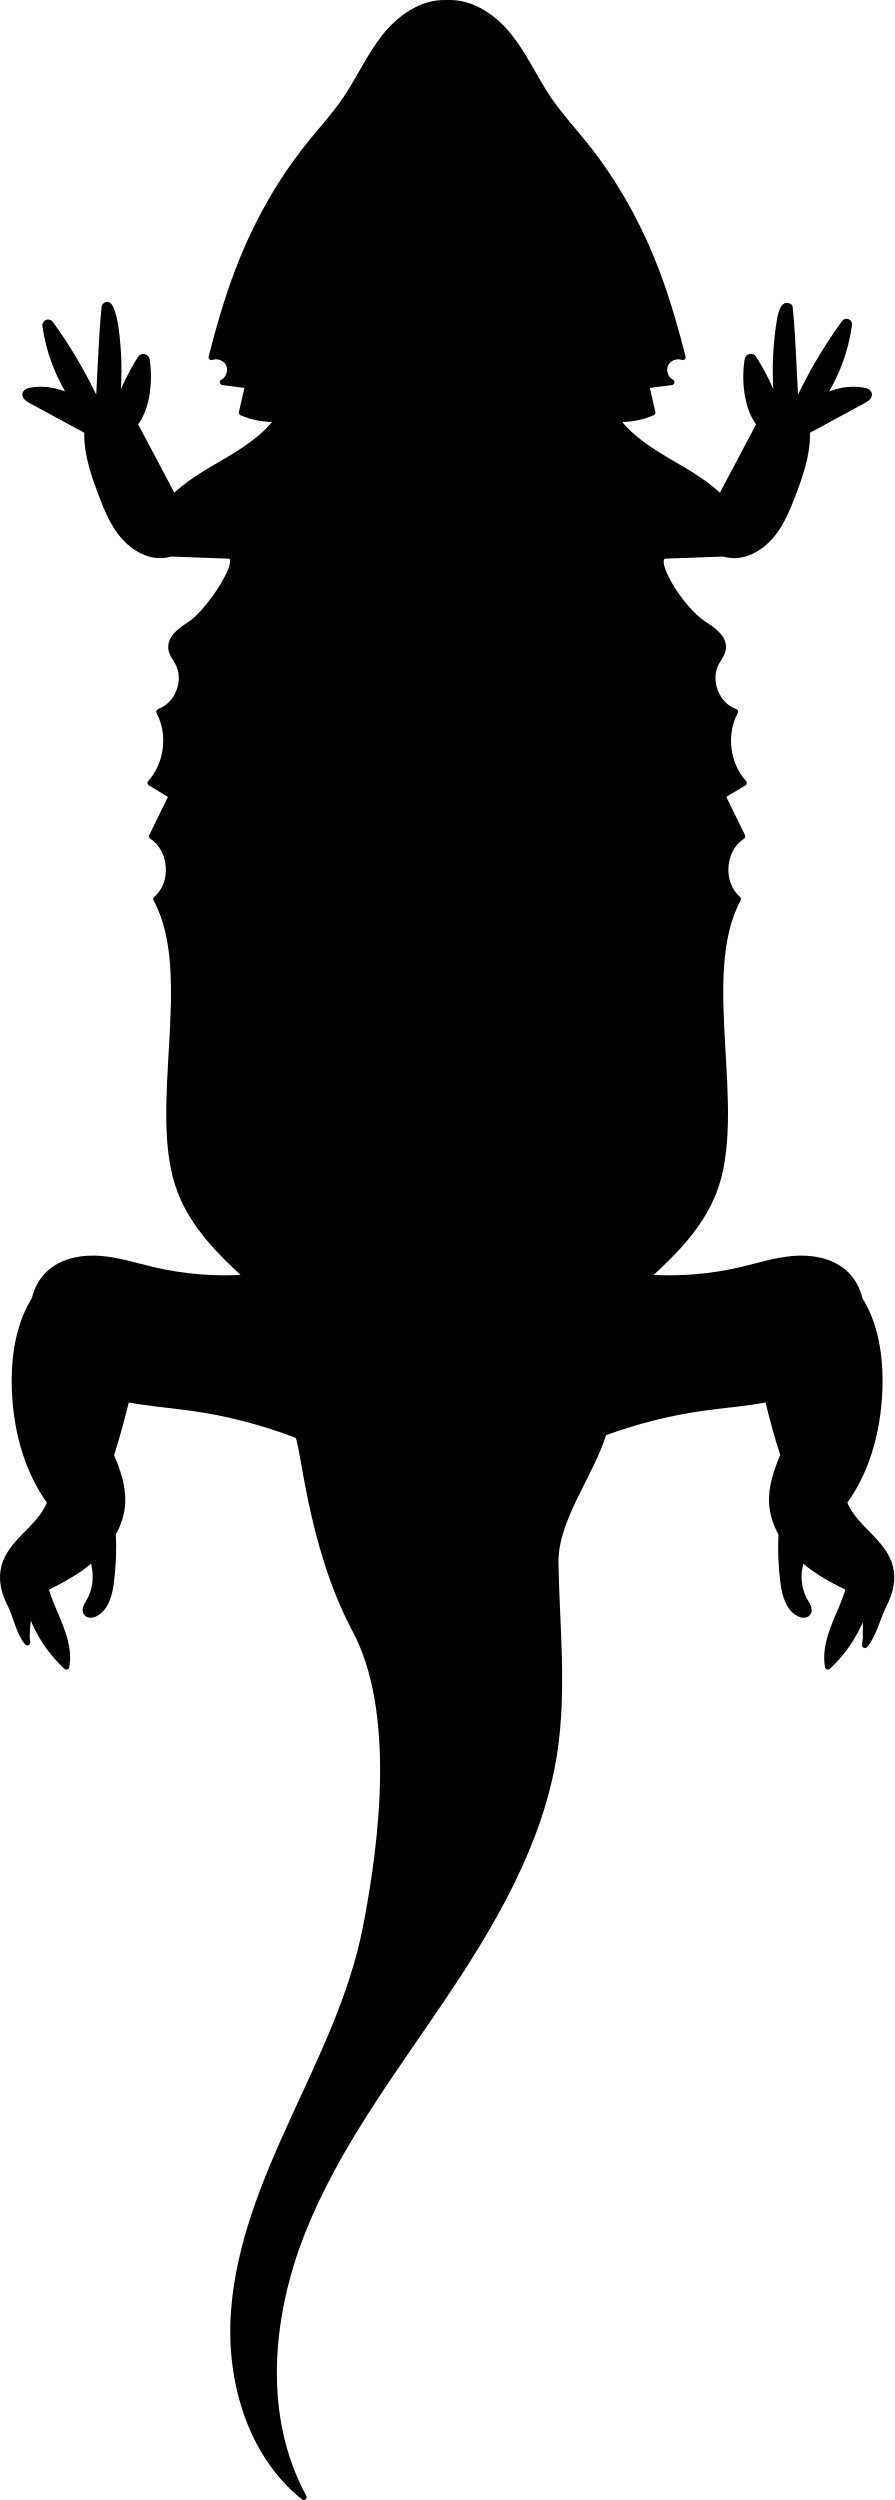
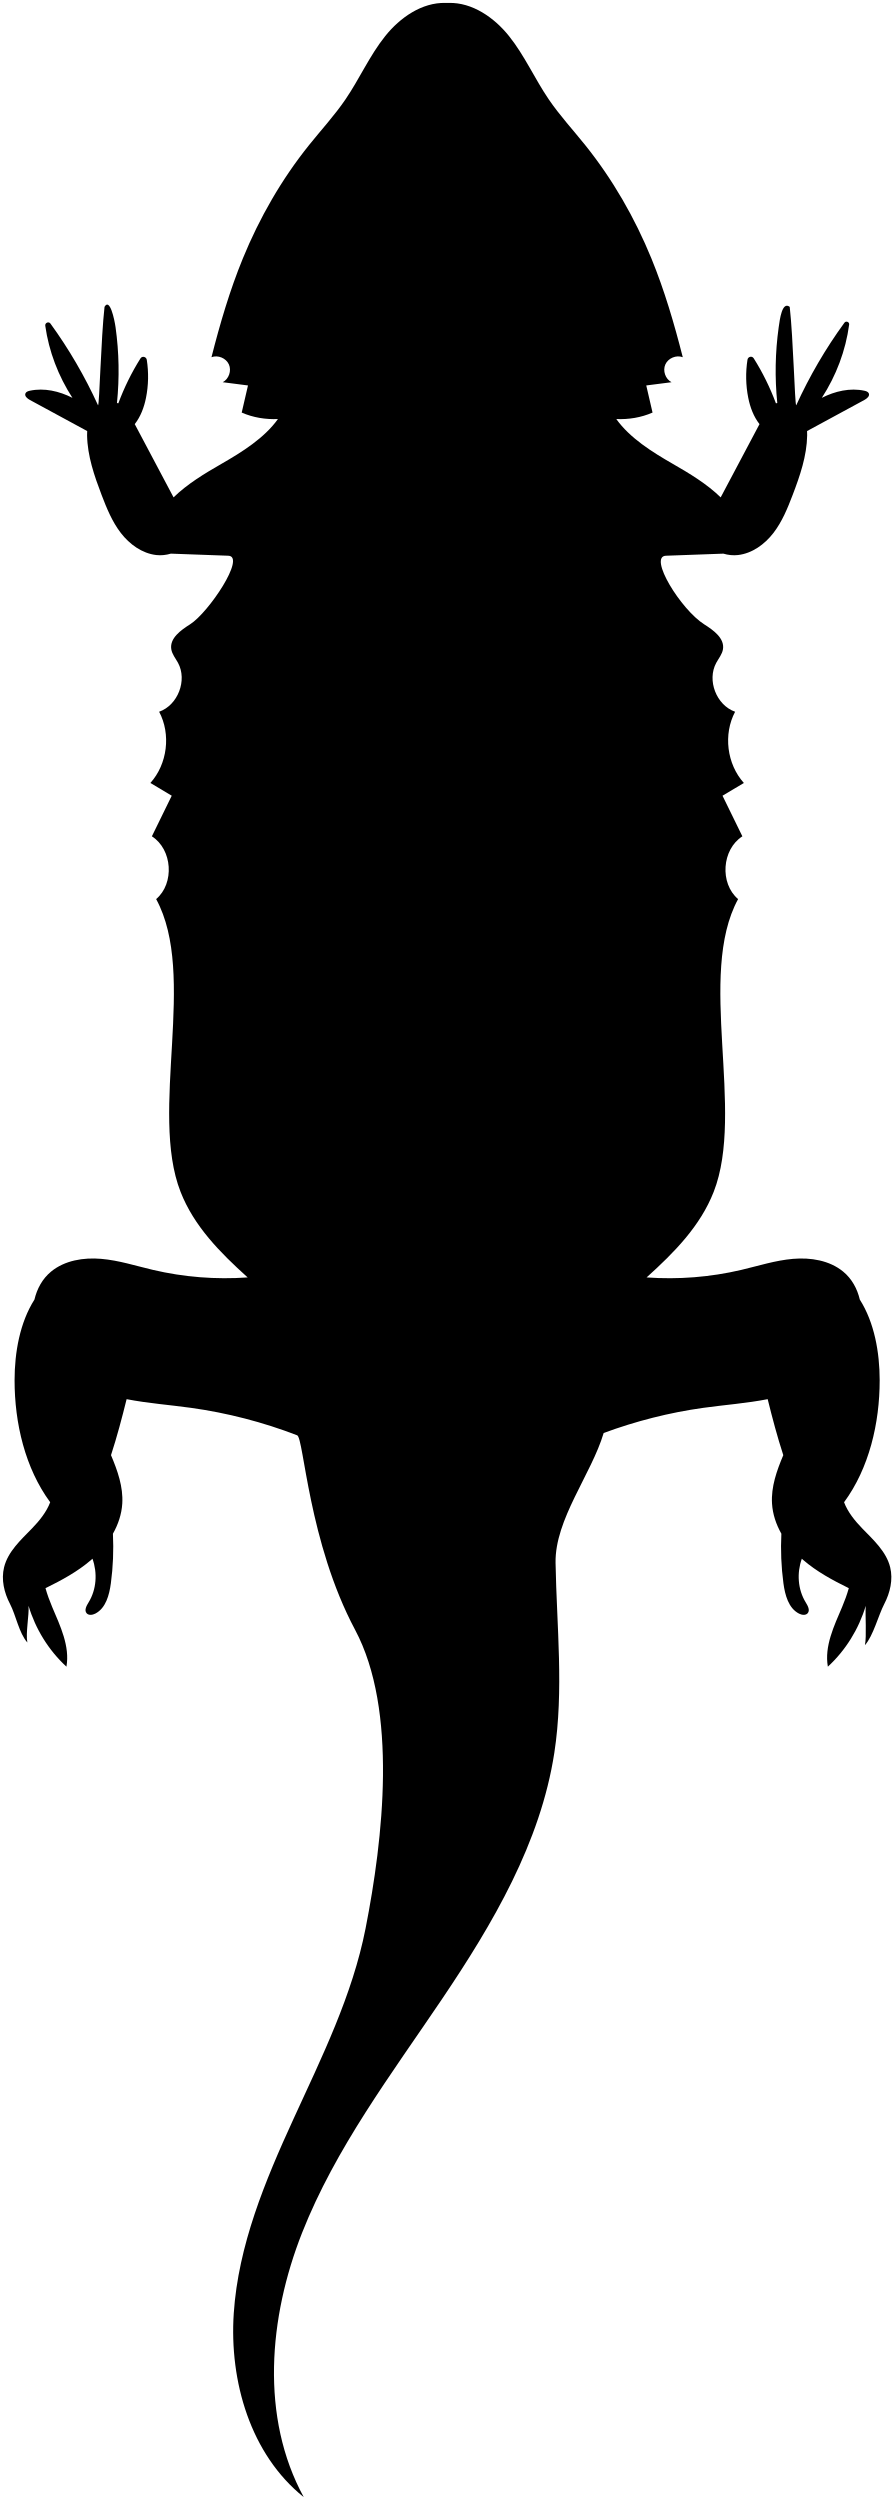
<svg xmlns="http://www.w3.org/2000/svg" version="1.1" x="0px" y="0px" viewBox="0 0 154.165 431" style="enable-background:new 0 0 154.165 431;" xml:space="preserve">
  <g id="bearded-dragon-silhouette-clip-art-1">
-     <path style="stroke:#000000;stroke-linecap:round;stroke-linejoin:round;stroke-miterlimit:10;" d="M0.705,270.191   c0.668-2.699,2.87-4.689,4.807-6.684c1.275-1.312,2.51-2.841,3.14-4.52c-4.316-5.865-6.144-13.627-6.139-21.036   c0.003-4.808,0.913-9.947,3.426-13.907c0.443-1.87,1.369-3.584,2.869-4.821c2.352-1.937,5.601-2.457,8.636-2.198   c3.036,0.258,5.963,1.208,8.929,1.905c5.334,1.254,10.858,1.685,16.323,1.298c-4.794-4.323-9.26-8.857-11.566-14.751   c-5.452-13.929,2.943-37.338-4.209-50.474c3.201-2.72,2.803-8.56-0.737-10.821c1.141-2.334,2.283-4.667,3.424-7.001l-3.681-2.197   c2.938-3.265,3.569-8.402,1.509-12.28c3.235-1.133,4.889-5.429,3.25-8.439c-0.421-0.773-1.025-1.482-1.159-2.351   c-0.291-1.881,1.634-3.264,3.242-4.281c3.193-2.018,9.683-11.714,6.593-11.826c-3.302-0.12-6.603-0.239-9.905-0.359   c-0.814,0.24-1.667,0.338-2.522,0.24c-2.442-0.282-4.592-1.848-6.094-3.793c-1.502-1.945-2.443-4.257-3.32-6.553   c-1.265-3.314-2.449-6.739-2.507-10.286c-0.004-0.246,0.007-0.495,0.017-0.743c-3.295-1.787-6.591-3.575-9.886-5.363   c-0.44-0.238-0.954-0.669-0.758-1.129c0.12-0.281,0.453-0.393,0.752-0.458c2.477-0.536,5.077,0.07,7.348,1.224   c-2.429-3.745-4.063-8.01-4.683-12.428c-0.072-0.51,0.591-0.794,0.893-0.377c3.2,4.408,5.948,9.141,8.207,14.097   c0.246-0.19,0.502-11.501,1.117-16.979c0.909-1.6,1.711,2.148,1.905,3.54c0.602,4.316,0.68,8.704,0.239,13.039   c0.151,0.035,0.083,0.019,0.234,0.054c1.008-2.703,2.284-5.307,3.821-7.748c0.292-0.463,1.002-0.292,1.086,0.249   c0.338,2.17,0.294,4.399-0.137,6.553c-0.325,1.628-0.922,3.234-1.938,4.533c2.23,4.209,4.461,8.419,6.691,12.628   c2.348-2.298,5.353-4.112,8.228-5.764c3.605-2.071,7.412-4.454,9.768-7.74c-2.136,0.086-4.265-0.247-6.248-1.117   c0.361-1.558,0.722-3.116,1.083-4.675c-1.451-0.186-2.903-0.372-4.354-0.558c1.057-0.554,1.55-1.982,1.061-3.07   c-0.49-1.088-1.886-1.666-3.001-1.243c1.469-5.773,3.147-11.506,5.405-17.019c2.871-7.01,6.681-13.647,11.421-19.555   c2.105-2.625,4.395-5.109,6.288-7.891c2.414-3.547,4.158-7.542,6.838-10.893c2.563-3.205,6.332-5.821,10.396-5.72V0.503   c0.093-0.008,0.184,0.005,0.277,0c0.093,0.005,0.183-0.008,0.277,0v0.001c4.063-0.101,7.833,2.515,10.396,5.72   c2.68,3.351,4.424,7.346,6.838,10.893c1.893,2.782,4.183,5.266,6.288,7.891c4.74,5.908,8.55,12.545,11.421,19.555   c2.258,5.513,3.936,11.246,5.405,17.019c-1.115-0.424-2.512,0.155-3.001,1.243c-0.49,1.088,0.004,2.517,1.061,3.07   c-1.451,0.186-2.903,0.372-4.354,0.558c0.361,1.558,0.722,3.116,1.083,4.675c-1.984,0.87-4.112,1.203-6.248,1.117   c2.356,3.287,6.163,5.669,9.768,7.74c2.875,1.652,5.88,3.466,8.228,5.764c2.23-4.209,4.461-8.419,6.691-12.628   c-1.016-1.299-1.613-2.905-1.938-4.533c-0.432-2.162-0.475-4.4-0.133-6.578c0.084-0.532,0.781-0.701,1.069-0.245   c1.544,2.447,2.823,5.058,3.835,7.769c0.151-0.035,0.083-0.019,0.234-0.054c-0.441-4.335-0.363-8.723,0.239-13.039   c0.194-1.392,0.587-4.546,1.905-3.54c0.614,5.478,0.87,16.788,1.117,16.979c2.285-5.012,5.07-9.796,8.316-14.246   c0.267-0.366,0.873-0.132,0.813,0.317c-0.597,4.493-2.244,8.833-4.712,12.637c2.271-1.154,4.871-1.759,7.348-1.224   c0.298,0.065,0.632,0.177,0.752,0.458c0.196,0.46-0.318,0.891-0.758,1.129c-3.295,1.788-6.591,3.575-9.886,5.363   c0.01,0.248,0.021,0.496,0.017,0.743c-0.058,3.547-1.241,6.972-2.507,10.286c-0.877,2.296-1.818,4.608-3.32,6.553   c-1.502,1.945-3.653,3.511-6.094,3.793c-0.856,0.099-1.708,0.001-2.522-0.24c-3.302,0.12-6.603,0.239-9.905,0.359   c-3.09,0.112,2.57,9.282,6.593,11.826c1.609,1.017,3.533,2.4,3.242,4.281c-0.134,0.869-0.738,1.579-1.159,2.351   c-1.64,3.01,0.015,7.307,3.25,8.439c-2.06,3.879-1.429,9.016,1.509,12.28l-3.681,2.197c1.141,2.334,2.283,4.667,3.424,7.001   c-3.54,2.26-3.938,8.101-0.737,10.821c-7.153,13.137,1.243,36.546-4.209,50.474c-2.307,5.893-6.773,10.427-11.566,14.751   c5.465,0.387,10.989-0.044,16.323-1.298c2.966-0.697,5.893-1.647,8.929-1.905c3.036-0.258,6.285,0.261,8.636,2.198   c1.501,1.236,2.426,2.95,2.869,4.821c2.514,3.96,3.423,9.099,3.426,13.907c0.005,7.409-1.823,15.171-6.139,21.036   c0.63,1.679,1.865,3.208,3.14,4.52c1.937,1.994,4.139,3.985,4.807,6.684c0.525,2.123-0.009,4.398-1.02,6.338   c-1.011,1.94-1.883,5.459-3.329,7.101c0.31-1.632,0.028-5.133,0.139-6.788c-1.197,3.993-3.464,7.668-6.532,10.492   c-0.618-3.531,1.064-7.001,2.463-10.302c0.438-1.034,0.838-2.126,1.148-3.232c-2.794-1.374-5.542-2.857-7.89-4.888   c-0.071-0.062-0.137-0.131-0.208-0.194c-0.882,2.455-0.703,5.309,0.673,7.537c0.357,0.578,0.78,1.35,0.335,1.865   c-0.352,0.406-1.013,0.312-1.491,0.067c-1.82-0.932-2.418-3.211-2.69-5.238c-0.38-2.828-0.492-5.69-0.355-8.54   c-0.904-1.604-1.499-3.357-1.611-5.196c-0.175-2.88,0.81-5.666,1.943-8.346c-1.034-3.169-1.889-6.412-2.691-9.651   c-3.653,0.71-7.399,0.982-11.094,1.495c-5.862,0.814-11.628,2.288-17.181,4.336c-2.129,7.143-8.427,14.885-8.295,22.398   c0.192,10.926,1.449,21.93-0.211,32.731c-2.384,15.507-10.596,29.457-19.367,42.466c-8.77,13.009-18.361,25.699-24.121,40.293   c-5.759,14.594-7.231,31.792,0.283,45.565c-9.171-7.344-12.843-19.953-12.063-31.675c0.78-11.723,5.397-22.818,10.29-33.5   c4.893-10.681,10.175-21.353,12.438-32.882c3.026-15.419,5.577-37.599-1.81-51.468c-8.048-15.109-8.837-33.087-9.986-33.53   c-5.895-2.273-12.052-3.865-18.309-4.734c-3.695-0.513-7.441-0.785-11.094-1.495c-0.802,3.239-1.658,6.482-2.691,9.651   c1.133,2.681,2.118,5.466,1.943,8.346c-0.112,1.839-0.707,3.592-1.611,5.196c0.137,2.85,0.025,5.712-0.355,8.54   c-0.272,2.027-0.87,4.306-2.69,5.238c-0.478,0.245-1.139,0.34-1.491-0.067c-0.445-0.514-0.022-1.286,0.335-1.865   c1.376-2.228,1.555-5.082,0.673-7.537c-0.071,0.063-0.137,0.132-0.208,0.194c-2.347,2.031-5.095,3.514-7.89,4.888   c0.31,1.107,0.71,2.198,1.148,3.232c1.398,3.301,3.08,6.771,2.463,10.302c-3.068-2.824-5.335-6.5-6.532-10.492   c0.111,1.654-0.519,4.693-0.208,6.325c-1.445-1.642-1.97-4.699-2.982-6.639C0.714,274.59,0.18,272.315,0.705,270.191z" />
+     <path style="fill:#000000; stroke-linecap:round;stroke-linejoin:round;stroke-miterlimit:10;" d="M0.705,270.191   c0.668-2.699,2.87-4.689,4.807-6.684c1.275-1.312,2.51-2.841,3.14-4.52c-4.316-5.865-6.144-13.627-6.139-21.036   c0.003-4.808,0.913-9.947,3.426-13.907c0.443-1.87,1.369-3.584,2.869-4.821c2.352-1.937,5.601-2.457,8.636-2.198   c3.036,0.258,5.963,1.208,8.929,1.905c5.334,1.254,10.858,1.685,16.323,1.298c-4.794-4.323-9.26-8.857-11.566-14.751   c-5.452-13.929,2.943-37.338-4.209-50.474c3.201-2.72,2.803-8.56-0.737-10.821c1.141-2.334,2.283-4.667,3.424-7.001l-3.681-2.197   c2.938-3.265,3.569-8.402,1.509-12.28c3.235-1.133,4.889-5.429,3.25-8.439c-0.421-0.773-1.025-1.482-1.159-2.351   c-0.291-1.881,1.634-3.264,3.242-4.281c3.193-2.018,9.683-11.714,6.593-11.826c-3.302-0.12-6.603-0.239-9.905-0.359   c-0.814,0.24-1.667,0.338-2.522,0.24c-2.442-0.282-4.592-1.848-6.094-3.793c-1.502-1.945-2.443-4.257-3.32-6.553   c-1.265-3.314-2.449-6.739-2.507-10.286c-0.004-0.246,0.007-0.495,0.017-0.743c-3.295-1.787-6.591-3.575-9.886-5.363   c-0.44-0.238-0.954-0.669-0.758-1.129c0.12-0.281,0.453-0.393,0.752-0.458c2.477-0.536,5.077,0.07,7.348,1.224   c-2.429-3.745-4.063-8.01-4.683-12.428c-0.072-0.51,0.591-0.794,0.893-0.377c3.2,4.408,5.948,9.141,8.207,14.097   c0.246-0.19,0.502-11.501,1.117-16.979c0.909-1.6,1.711,2.148,1.905,3.54c0.602,4.316,0.68,8.704,0.239,13.039   c0.151,0.035,0.083,0.019,0.234,0.054c1.008-2.703,2.284-5.307,3.821-7.748c0.292-0.463,1.002-0.292,1.086,0.249   c0.338,2.17,0.294,4.399-0.137,6.553c-0.325,1.628-0.922,3.234-1.938,4.533c2.23,4.209,4.461,8.419,6.691,12.628   c2.348-2.298,5.353-4.112,8.228-5.764c3.605-2.071,7.412-4.454,9.768-7.74c-2.136,0.086-4.265-0.247-6.248-1.117   c0.361-1.558,0.722-3.116,1.083-4.675c-1.451-0.186-2.903-0.372-4.354-0.558c1.057-0.554,1.55-1.982,1.061-3.07   c-0.49-1.088-1.886-1.666-3.001-1.243c1.469-5.773,3.147-11.506,5.405-17.019c2.871-7.01,6.681-13.647,11.421-19.555   c2.105-2.625,4.395-5.109,6.288-7.891c2.414-3.547,4.158-7.542,6.838-10.893c2.563-3.205,6.332-5.821,10.396-5.72V0.503   c0.093-0.008,0.184,0.005,0.277,0c0.093,0.005,0.183-0.008,0.277,0v0.001c4.063-0.101,7.833,2.515,10.396,5.72   c2.68,3.351,4.424,7.346,6.838,10.893c1.893,2.782,4.183,5.266,6.288,7.891c4.74,5.908,8.55,12.545,11.421,19.555   c2.258,5.513,3.936,11.246,5.405,17.019c-1.115-0.424-2.512,0.155-3.001,1.243c-0.49,1.088,0.004,2.517,1.061,3.07   c-1.451,0.186-2.903,0.372-4.354,0.558c0.361,1.558,0.722,3.116,1.083,4.675c-1.984,0.87-4.112,1.203-6.248,1.117   c2.356,3.287,6.163,5.669,9.768,7.74c2.875,1.652,5.88,3.466,8.228,5.764c2.23-4.209,4.461-8.419,6.691-12.628   c-1.016-1.299-1.613-2.905-1.938-4.533c-0.432-2.162-0.475-4.4-0.133-6.578c0.084-0.532,0.781-0.701,1.069-0.245   c1.544,2.447,2.823,5.058,3.835,7.769c0.151-0.035,0.083-0.019,0.234-0.054c-0.441-4.335-0.363-8.723,0.239-13.039   c0.194-1.392,0.587-4.546,1.905-3.54c0.614,5.478,0.87,16.788,1.117,16.979c2.285-5.012,5.07-9.796,8.316-14.246   c0.267-0.366,0.873-0.132,0.813,0.317c-0.597,4.493-2.244,8.833-4.712,12.637c2.271-1.154,4.871-1.759,7.348-1.224   c0.298,0.065,0.632,0.177,0.752,0.458c0.196,0.46-0.318,0.891-0.758,1.129c-3.295,1.788-6.591,3.575-9.886,5.363   c0.01,0.248,0.021,0.496,0.017,0.743c-0.058,3.547-1.241,6.972-2.507,10.286c-0.877,2.296-1.818,4.608-3.32,6.553   c-1.502,1.945-3.653,3.511-6.094,3.793c-0.856,0.099-1.708,0.001-2.522-0.24c-3.302,0.12-6.603,0.239-9.905,0.359   c-3.09,0.112,2.57,9.282,6.593,11.826c1.609,1.017,3.533,2.4,3.242,4.281c-0.134,0.869-0.738,1.579-1.159,2.351   c-1.64,3.01,0.015,7.307,3.25,8.439c-2.06,3.879-1.429,9.016,1.509,12.28l-3.681,2.197c1.141,2.334,2.283,4.667,3.424,7.001   c-3.54,2.26-3.938,8.101-0.737,10.821c-7.153,13.137,1.243,36.546-4.209,50.474c-2.307,5.893-6.773,10.427-11.566,14.751   c5.465,0.387,10.989-0.044,16.323-1.298c2.966-0.697,5.893-1.647,8.929-1.905c3.036-0.258,6.285,0.261,8.636,2.198   c1.501,1.236,2.426,2.95,2.869,4.821c2.514,3.96,3.423,9.099,3.426,13.907c0.005,7.409-1.823,15.171-6.139,21.036   c0.63,1.679,1.865,3.208,3.14,4.52c1.937,1.994,4.139,3.985,4.807,6.684c0.525,2.123-0.009,4.398-1.02,6.338   c-1.011,1.94-1.883,5.459-3.329,7.101c0.31-1.632,0.028-5.133,0.139-6.788c-1.197,3.993-3.464,7.668-6.532,10.492   c-0.618-3.531,1.064-7.001,2.463-10.302c0.438-1.034,0.838-2.126,1.148-3.232c-2.794-1.374-5.542-2.857-7.89-4.888   c-0.071-0.062-0.137-0.131-0.208-0.194c-0.882,2.455-0.703,5.309,0.673,7.537c0.357,0.578,0.78,1.35,0.335,1.865   c-0.352,0.406-1.013,0.312-1.491,0.067c-1.82-0.932-2.418-3.211-2.69-5.238c-0.38-2.828-0.492-5.69-0.355-8.54   c-0.904-1.604-1.499-3.357-1.611-5.196c-0.175-2.88,0.81-5.666,1.943-8.346c-1.034-3.169-1.889-6.412-2.691-9.651   c-3.653,0.71-7.399,0.982-11.094,1.495c-5.862,0.814-11.628,2.288-17.181,4.336c-2.129,7.143-8.427,14.885-8.295,22.398   c0.192,10.926,1.449,21.93-0.211,32.731c-2.384,15.507-10.596,29.457-19.367,42.466c-8.77,13.009-18.361,25.699-24.121,40.293   c-5.759,14.594-7.231,31.792,0.283,45.565c-9.171-7.344-12.843-19.953-12.063-31.675c0.78-11.723,5.397-22.818,10.29-33.5   c4.893-10.681,10.175-21.353,12.438-32.882c3.026-15.419,5.577-37.599-1.81-51.468c-8.048-15.109-8.837-33.087-9.986-33.53   c-5.895-2.273-12.052-3.865-18.309-4.734c-3.695-0.513-7.441-0.785-11.094-1.495c-0.802,3.239-1.658,6.482-2.691,9.651   c1.133,2.681,2.118,5.466,1.943,8.346c-0.112,1.839-0.707,3.592-1.611,5.196c0.137,2.85,0.025,5.712-0.355,8.54   c-0.272,2.027-0.87,4.306-2.69,5.238c-0.478,0.245-1.139,0.34-1.491-0.067c-0.445-0.514-0.022-1.286,0.335-1.865   c1.376-2.228,1.555-5.082,0.673-7.537c-0.071,0.063-0.137,0.132-0.208,0.194c-2.347,2.031-5.095,3.514-7.89,4.888   c0.31,1.107,0.71,2.198,1.148,3.232c1.398,3.301,3.08,6.771,2.463,10.302c-3.068-2.824-5.335-6.5-6.532-10.492   c0.111,1.654-0.519,4.693-0.208,6.325c-1.445-1.642-1.97-4.699-2.982-6.639C0.714,274.59,0.18,272.315,0.705,270.191z" />
  </g>
  <g id="Layer_1">
</g>
</svg>
